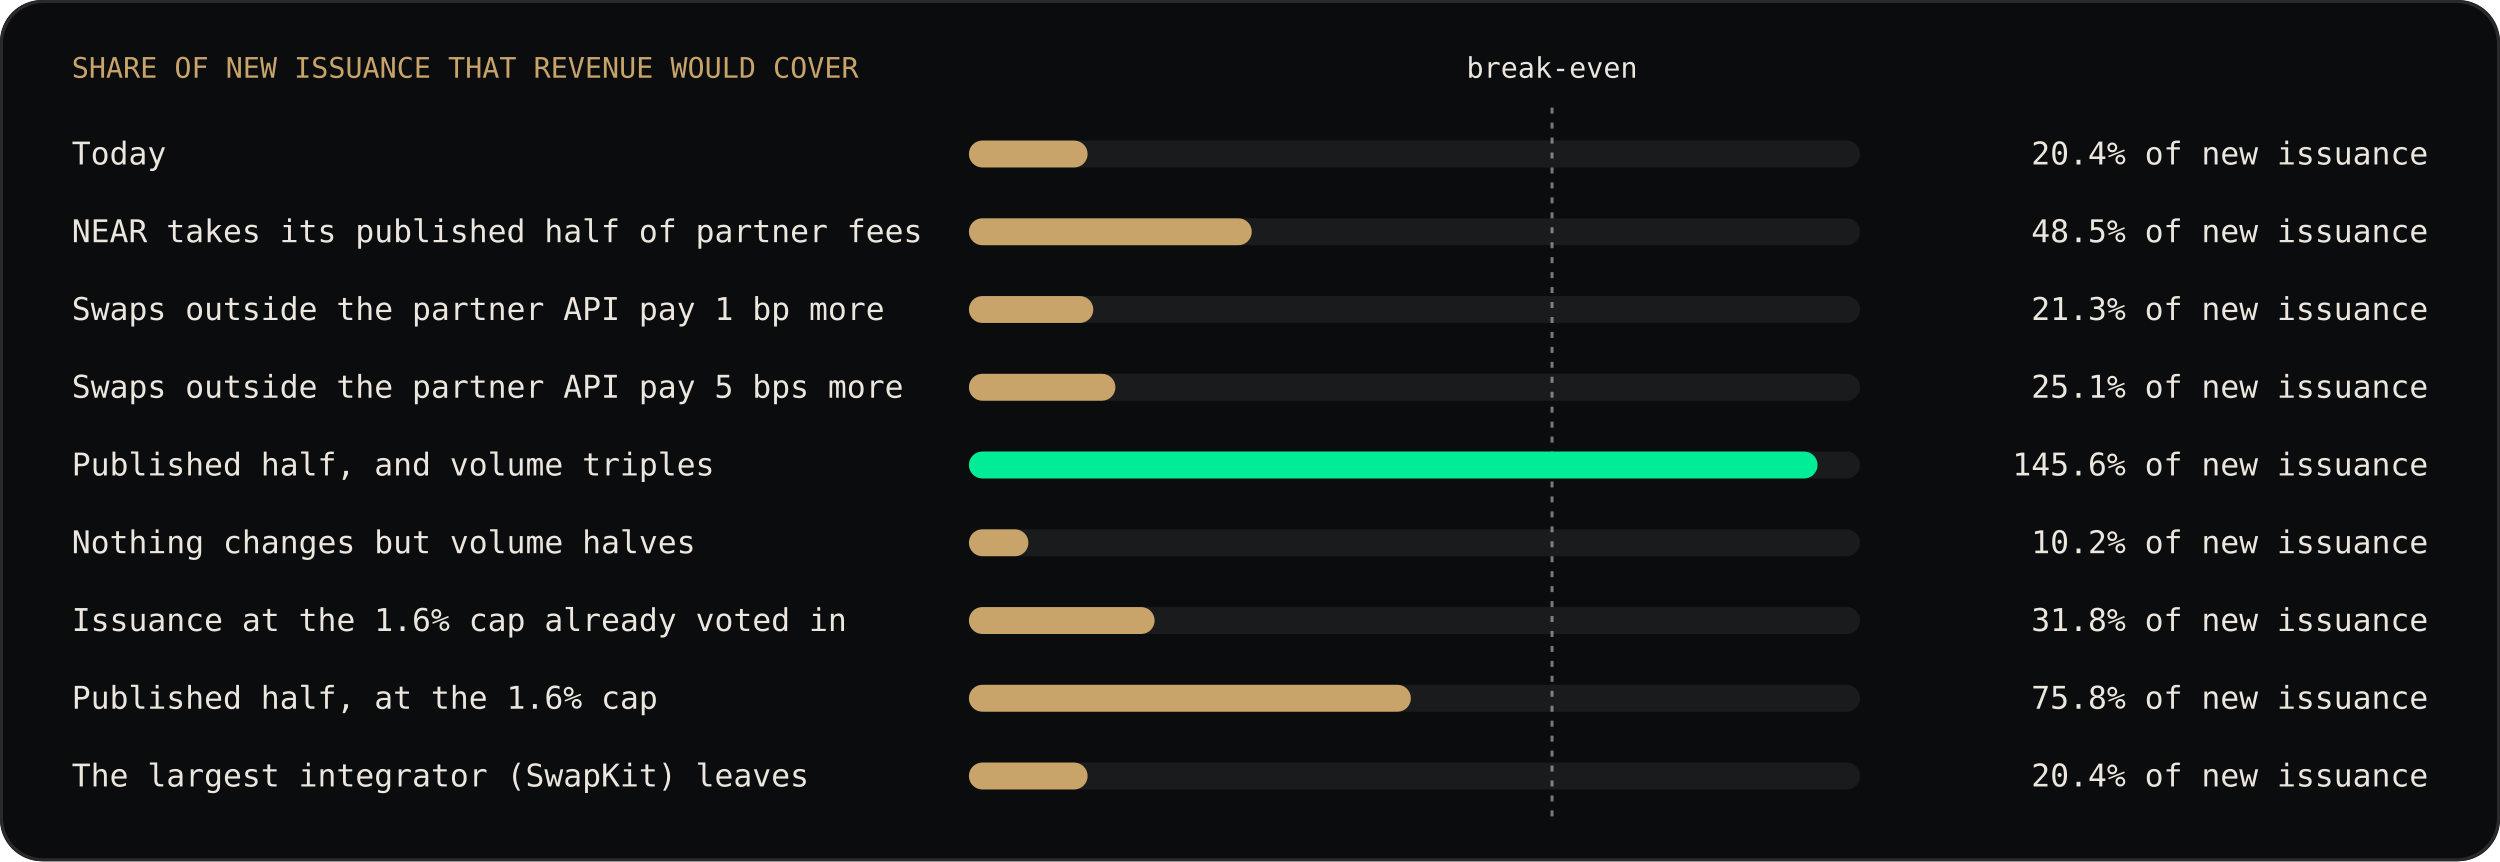
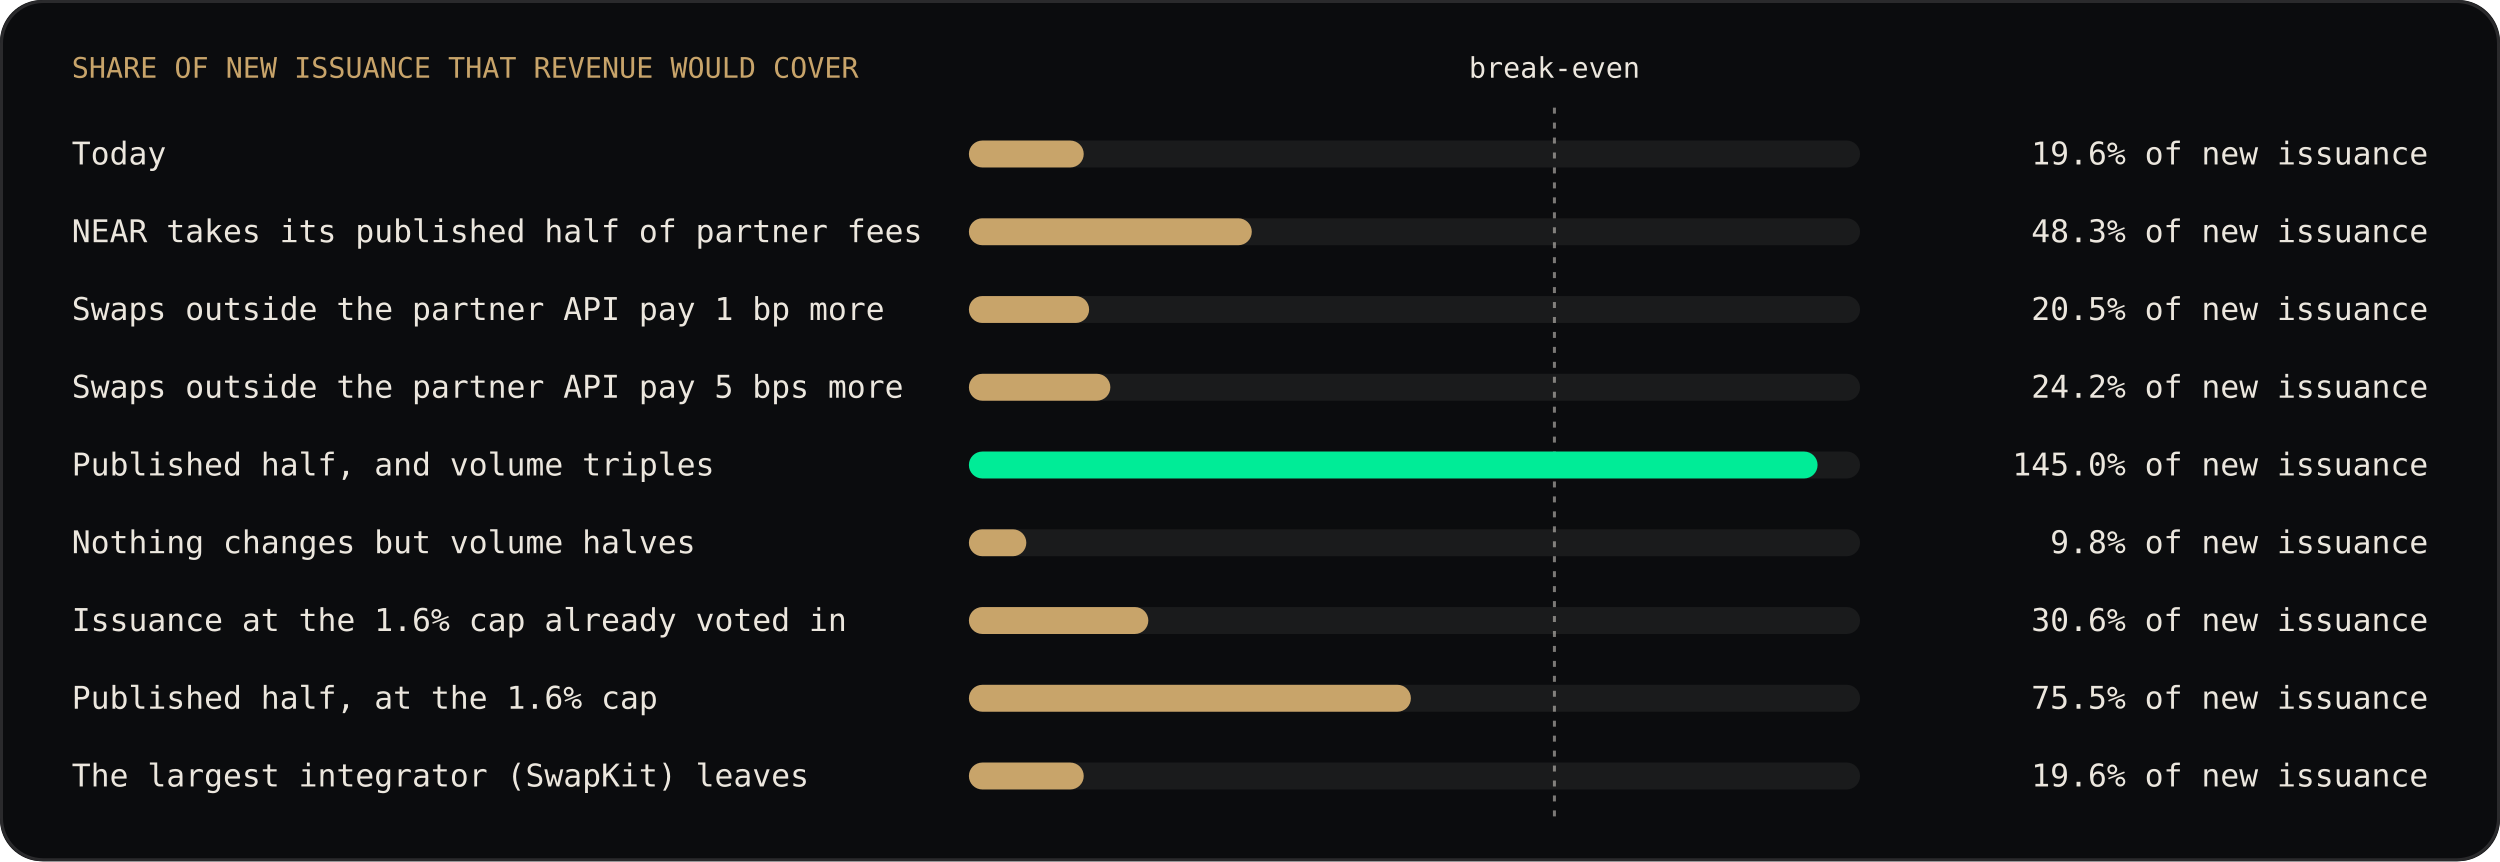
<svg xmlns="http://www.w3.org/2000/svg" viewBox="0 0 836 288" width="836" height="288" font-family="'JetBrains Mono', ui-monospace, SFMono-Regular, Menlo, Consolas, monospace" font-size="9">
  <rect width="836" height="288" rx="14" fill="#0b0c0e" />
  <rect x="0.5" y="0.5" width="835" height="287" rx="14" fill="none" stroke="#2a2a2c" />
  <text x="24.0" y="26.0" fill="#c8a46a" font-size="9.5" font-weight="500" text-anchor="start">SHARE OF NEW ISSUANCE THAT REVENUE WOULD COVER</text>
-   <line x1="519.0" x2="519.0" y1="36.0" y2="274.0" stroke="#ece7de" stroke-opacity="0.5" stroke-dasharray="2 3" />
-   <text x="519.0" y="26.0" fill="#ece7de" font-size="9.5" font-weight="400" text-anchor="middle">break-even</text>
+   <line x1="519.8" x2="519.8" y1="36.0" y2="274.0" stroke="#ece7de" stroke-opacity="0.5" stroke-dasharray="2 3" />
+   <text x="519.8" y="26.0" fill="#ece7de" font-size="9.5" font-weight="400" text-anchor="middle">break-even</text>
  <text x="24.0" y="55.0" fill="#ece7de" font-size="10.5" font-weight="400" text-anchor="start">Today</text>
  <rect x="324.0" y="47.0" width="298.0" height="9" rx="4.5" fill="#ece7de" fill-opacity="0.07" />
-   <rect x="324.0" y="47.0" width="39.7" height="9" rx="4.5" fill="#c8a46a" />
-   <text x="812.0" y="55.0" fill="#ece7de" font-size="10.5" font-weight="400" text-anchor="end">20.4% of new issuance</text>
+   <rect x="324.0" y="47.0" width="38.4" height="9" rx="4.5" fill="#c8a46a" />
+   <text x="812.0" y="55.0" fill="#ece7de" font-size="10.5" font-weight="400" text-anchor="end">19.6% of new issuance</text>
  <text x="24.0" y="81.0" fill="#ece7de" font-size="10.5" font-weight="400" text-anchor="start">NEAR takes its published half of partner fees</text>
  <rect x="324.0" y="73.0" width="298.0" height="9" rx="4.5" fill="#ece7de" fill-opacity="0.07" />
  <rect x="324.0" y="73.0" width="94.6" height="9" rx="4.5" fill="#c8a46a" />
-   <text x="812.0" y="81.0" fill="#ece7de" font-size="10.5" font-weight="400" text-anchor="end">48.5% of new issuance</text>
+   <text x="812.0" y="81.0" fill="#ece7de" font-size="10.5" font-weight="400" text-anchor="end">48.3% of new issuance</text>
  <text x="24.0" y="107.0" fill="#ece7de" font-size="10.5" font-weight="400" text-anchor="start">Swaps outside the partner API pay 1 bp more</text>
  <rect x="324.0" y="99.0" width="298.0" height="9" rx="4.5" fill="#ece7de" fill-opacity="0.07" />
-   <rect x="324.0" y="99.0" width="41.6" height="9" rx="4.5" fill="#c8a46a" />
-   <text x="812.0" y="107.0" fill="#ece7de" font-size="10.5" font-weight="400" text-anchor="end">21.3% of new issuance</text>
+   <rect x="324.0" y="99.0" width="40.2" height="9" rx="4.5" fill="#c8a46a" />
+   <text x="812.0" y="107.0" fill="#ece7de" font-size="10.5" font-weight="400" text-anchor="end">20.5% of new issuance</text>
  <text x="24.0" y="133.0" fill="#ece7de" font-size="10.5" font-weight="400" text-anchor="start">Swaps outside the partner API pay 5 bps more</text>
  <rect x="324.0" y="125.0" width="298.0" height="9" rx="4.5" fill="#ece7de" fill-opacity="0.07" />
-   <rect x="324.0" y="125.0" width="49.0" height="9" rx="4.5" fill="#c8a46a" />
-   <text x="812.0" y="133.0" fill="#ece7de" font-size="10.5" font-weight="400" text-anchor="end">25.1% of new issuance</text>
+   <rect x="324.0" y="125.0" width="47.3" height="9" rx="4.5" fill="#c8a46a" />
+   <text x="812.0" y="133.0" fill="#ece7de" font-size="10.5" font-weight="400" text-anchor="end">24.2% of new issuance</text>
  <text x="24.0" y="159.0" fill="#ece7de" font-size="10.5" font-weight="400" text-anchor="start">Published half, and volume triples</text>
  <rect x="324.0" y="151.0" width="298.0" height="9" rx="4.5" fill="#ece7de" fill-opacity="0.07" />
  <rect x="324.0" y="151.0" width="283.8" height="9" rx="4.5" fill="#00ec97" />
-   <text x="812.0" y="159.0" fill="#ece7de" font-size="10.5" font-weight="400" text-anchor="end">145.6% of new issuance</text>
+   <text x="812.0" y="159.0" fill="#ece7de" font-size="10.5" font-weight="400" text-anchor="end">145.0% of new issuance</text>
  <text x="24.0" y="185.0" fill="#ece7de" font-size="10.5" font-weight="400" text-anchor="start">Nothing changes but volume halves</text>
  <rect x="324.0" y="177.0" width="298.0" height="9" rx="4.5" fill="#ece7de" fill-opacity="0.07" />
-   <rect x="324.0" y="177.0" width="19.9" height="9" rx="4.5" fill="#c8a46a" />
-   <text x="812.0" y="185.0" fill="#ece7de" font-size="10.5" font-weight="400" text-anchor="end">10.2% of new issuance</text>
+   <rect x="324.0" y="177.0" width="19.2" height="9" rx="4.5" fill="#c8a46a" />
+   <text x="812.0" y="185.0" fill="#ece7de" font-size="10.5" font-weight="400" text-anchor="end">9.8% of new issuance</text>
  <text x="24.0" y="211.0" fill="#ece7de" font-size="10.5" font-weight="400" text-anchor="start">Issuance at the 1.6% cap already voted in</text>
  <rect x="324.0" y="203.0" width="298.0" height="9" rx="4.5" fill="#ece7de" fill-opacity="0.07" />
-   <rect x="324.0" y="203.0" width="62.1" height="9" rx="4.5" fill="#c8a46a" />
-   <text x="812.0" y="211.0" fill="#ece7de" font-size="10.5" font-weight="400" text-anchor="end">31.8% of new issuance</text>
+   <rect x="324.0" y="203.0" width="60.0" height="9" rx="4.5" fill="#c8a46a" />
+   <text x="812.0" y="211.0" fill="#ece7de" font-size="10.5" font-weight="400" text-anchor="end">30.6% of new issuance</text>
  <text x="24.0" y="237.0" fill="#ece7de" font-size="10.5" font-weight="400" text-anchor="start">Published half, at the 1.6% cap</text>
  <rect x="324.0" y="229.0" width="298.0" height="9" rx="4.5" fill="#ece7de" fill-opacity="0.07" />
  <rect x="324.0" y="229.0" width="147.8" height="9" rx="4.5" fill="#c8a46a" />
-   <text x="812.0" y="237.0" fill="#ece7de" font-size="10.5" font-weight="400" text-anchor="end">75.8% of new issuance</text>
+   <text x="812.0" y="237.0" fill="#ece7de" font-size="10.5" font-weight="400" text-anchor="end">75.5% of new issuance</text>
  <text x="24.0" y="263.0" fill="#ece7de" font-size="10.5" font-weight="400" text-anchor="start">The largest integrator (SwapKit) leaves</text>
  <rect x="324.0" y="255.0" width="298.0" height="9" rx="4.5" fill="#ece7de" fill-opacity="0.07" />
-   <rect x="324.0" y="255.0" width="39.7" height="9" rx="4.5" fill="#c8a46a" />
-   <text x="812.0" y="263.0" fill="#ece7de" font-size="10.5" font-weight="400" text-anchor="end">20.4% of new issuance</text>
+   <rect x="324.0" y="255.0" width="38.4" height="9" rx="4.5" fill="#c8a46a" />
+   <text x="812.0" y="263.0" fill="#ece7de" font-size="10.5" font-weight="400" text-anchor="end">19.6% of new issuance</text>
</svg>
